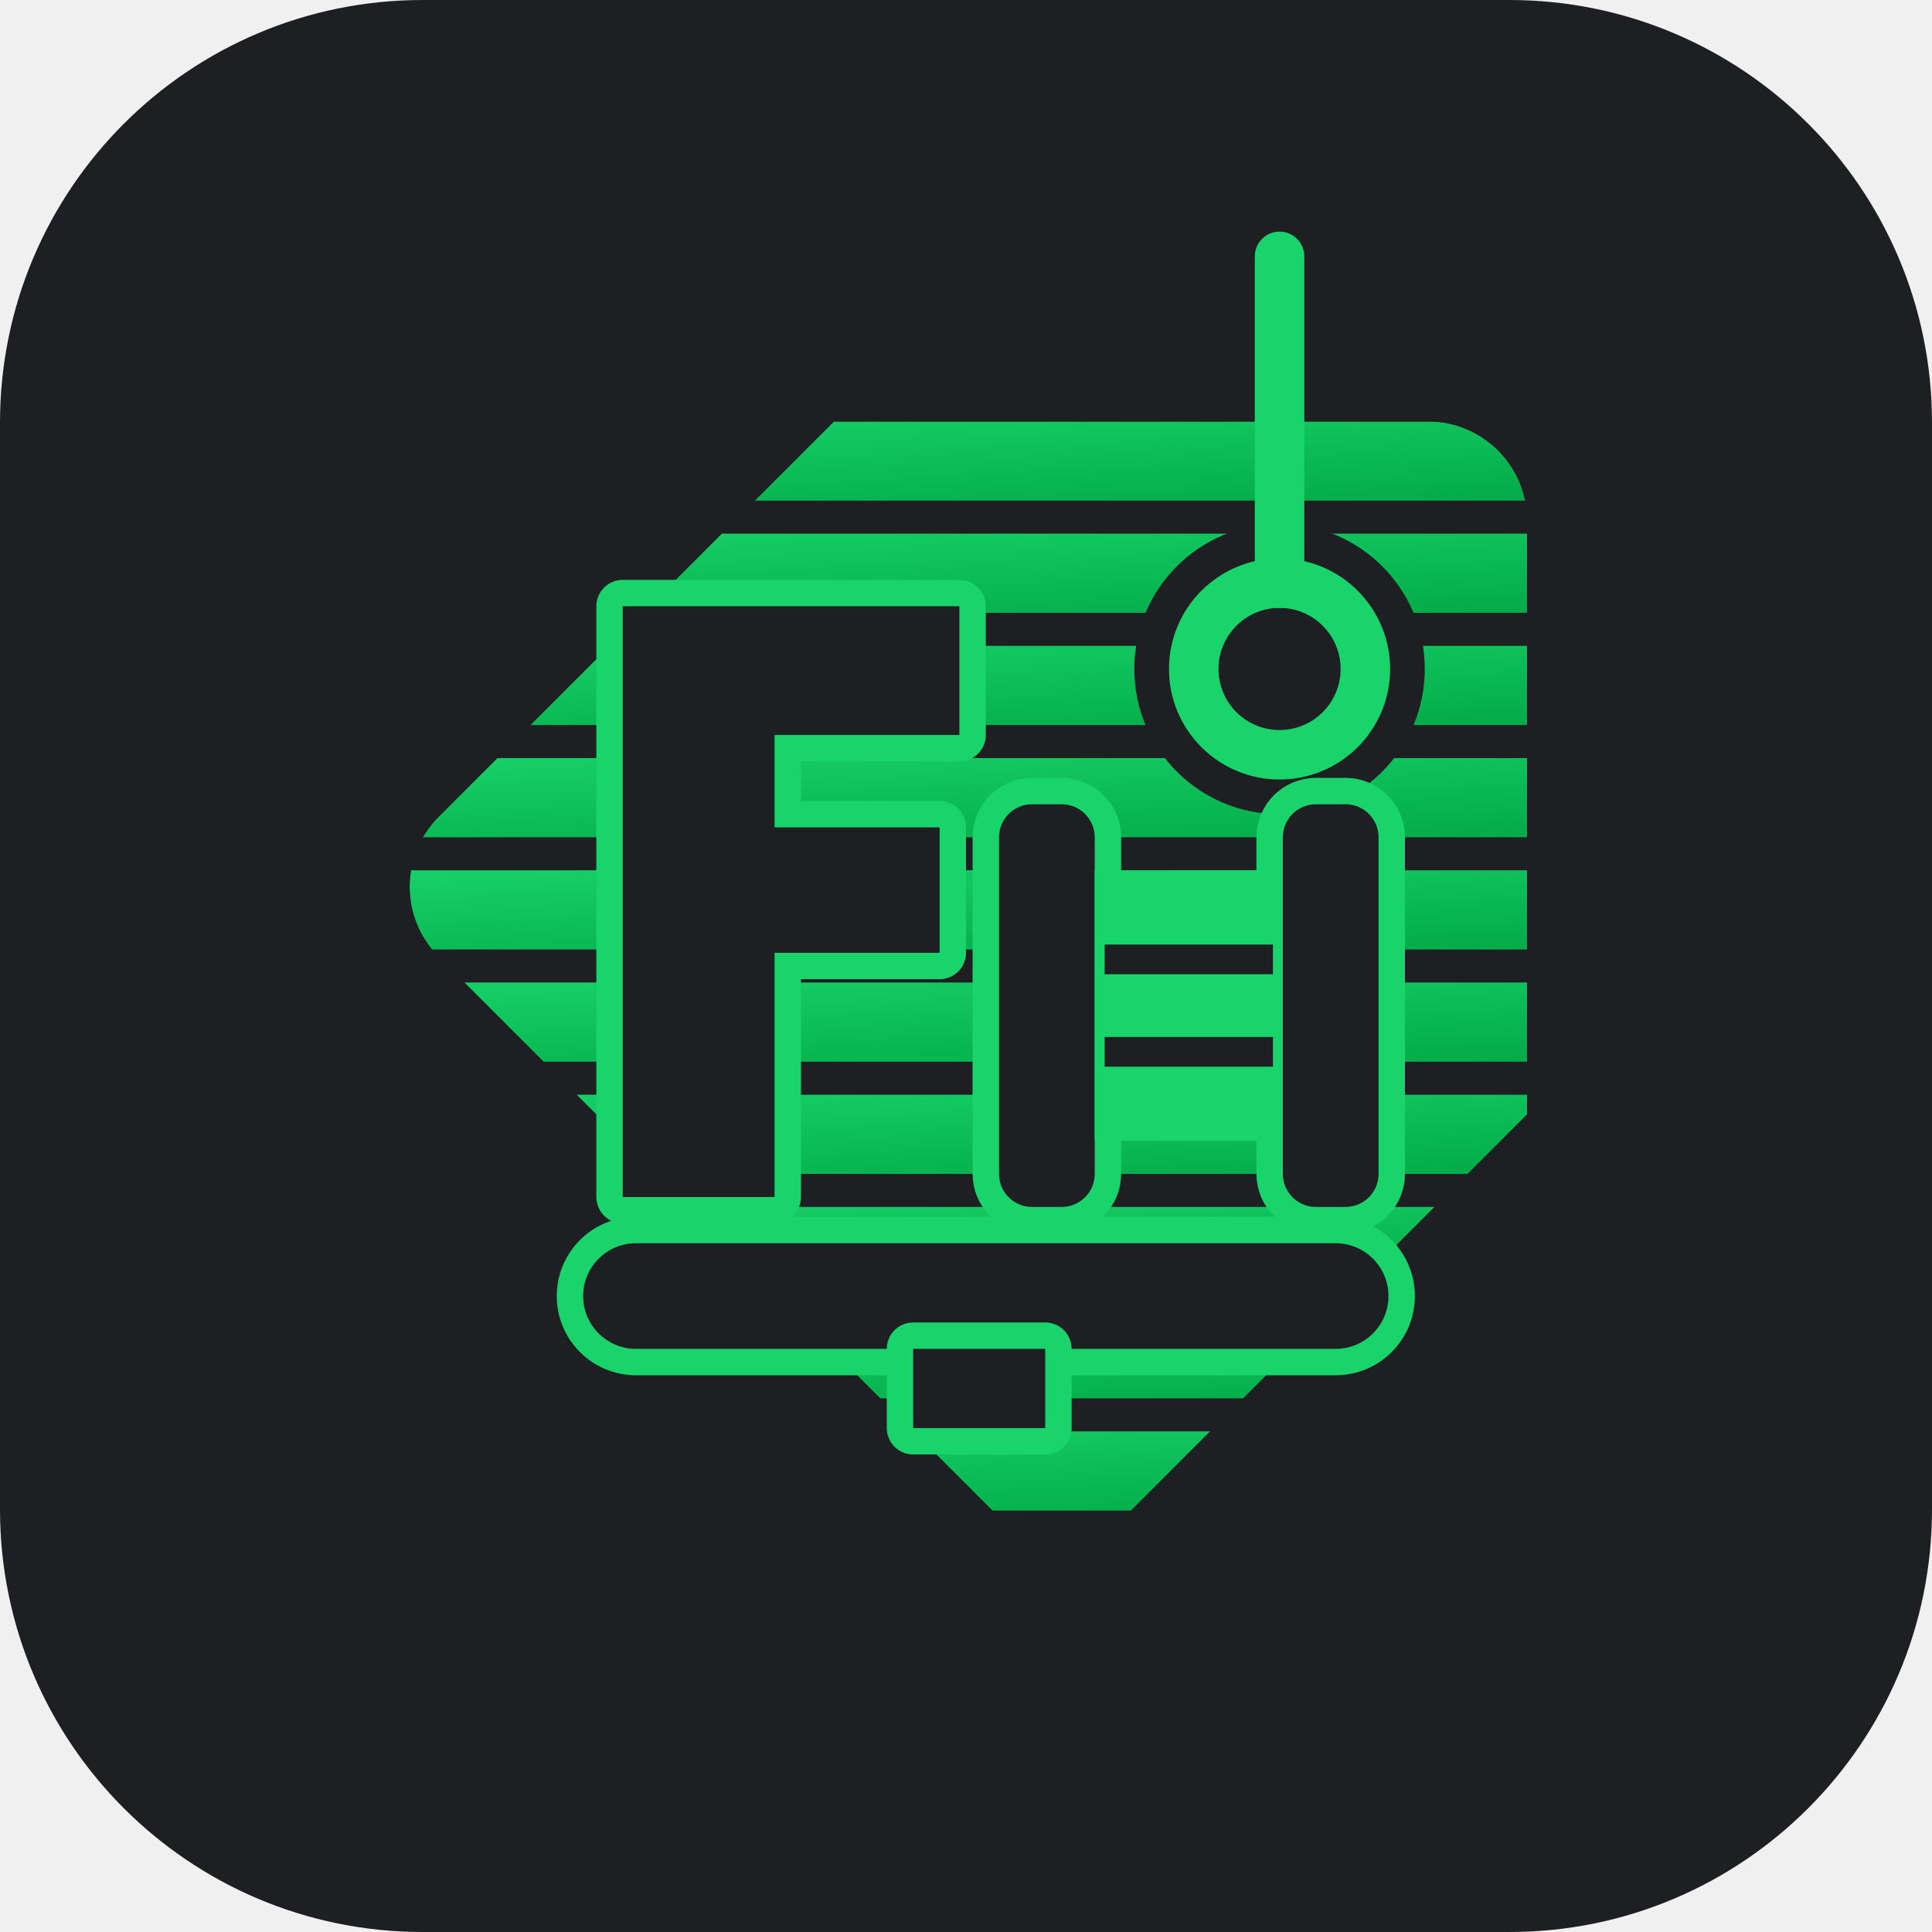
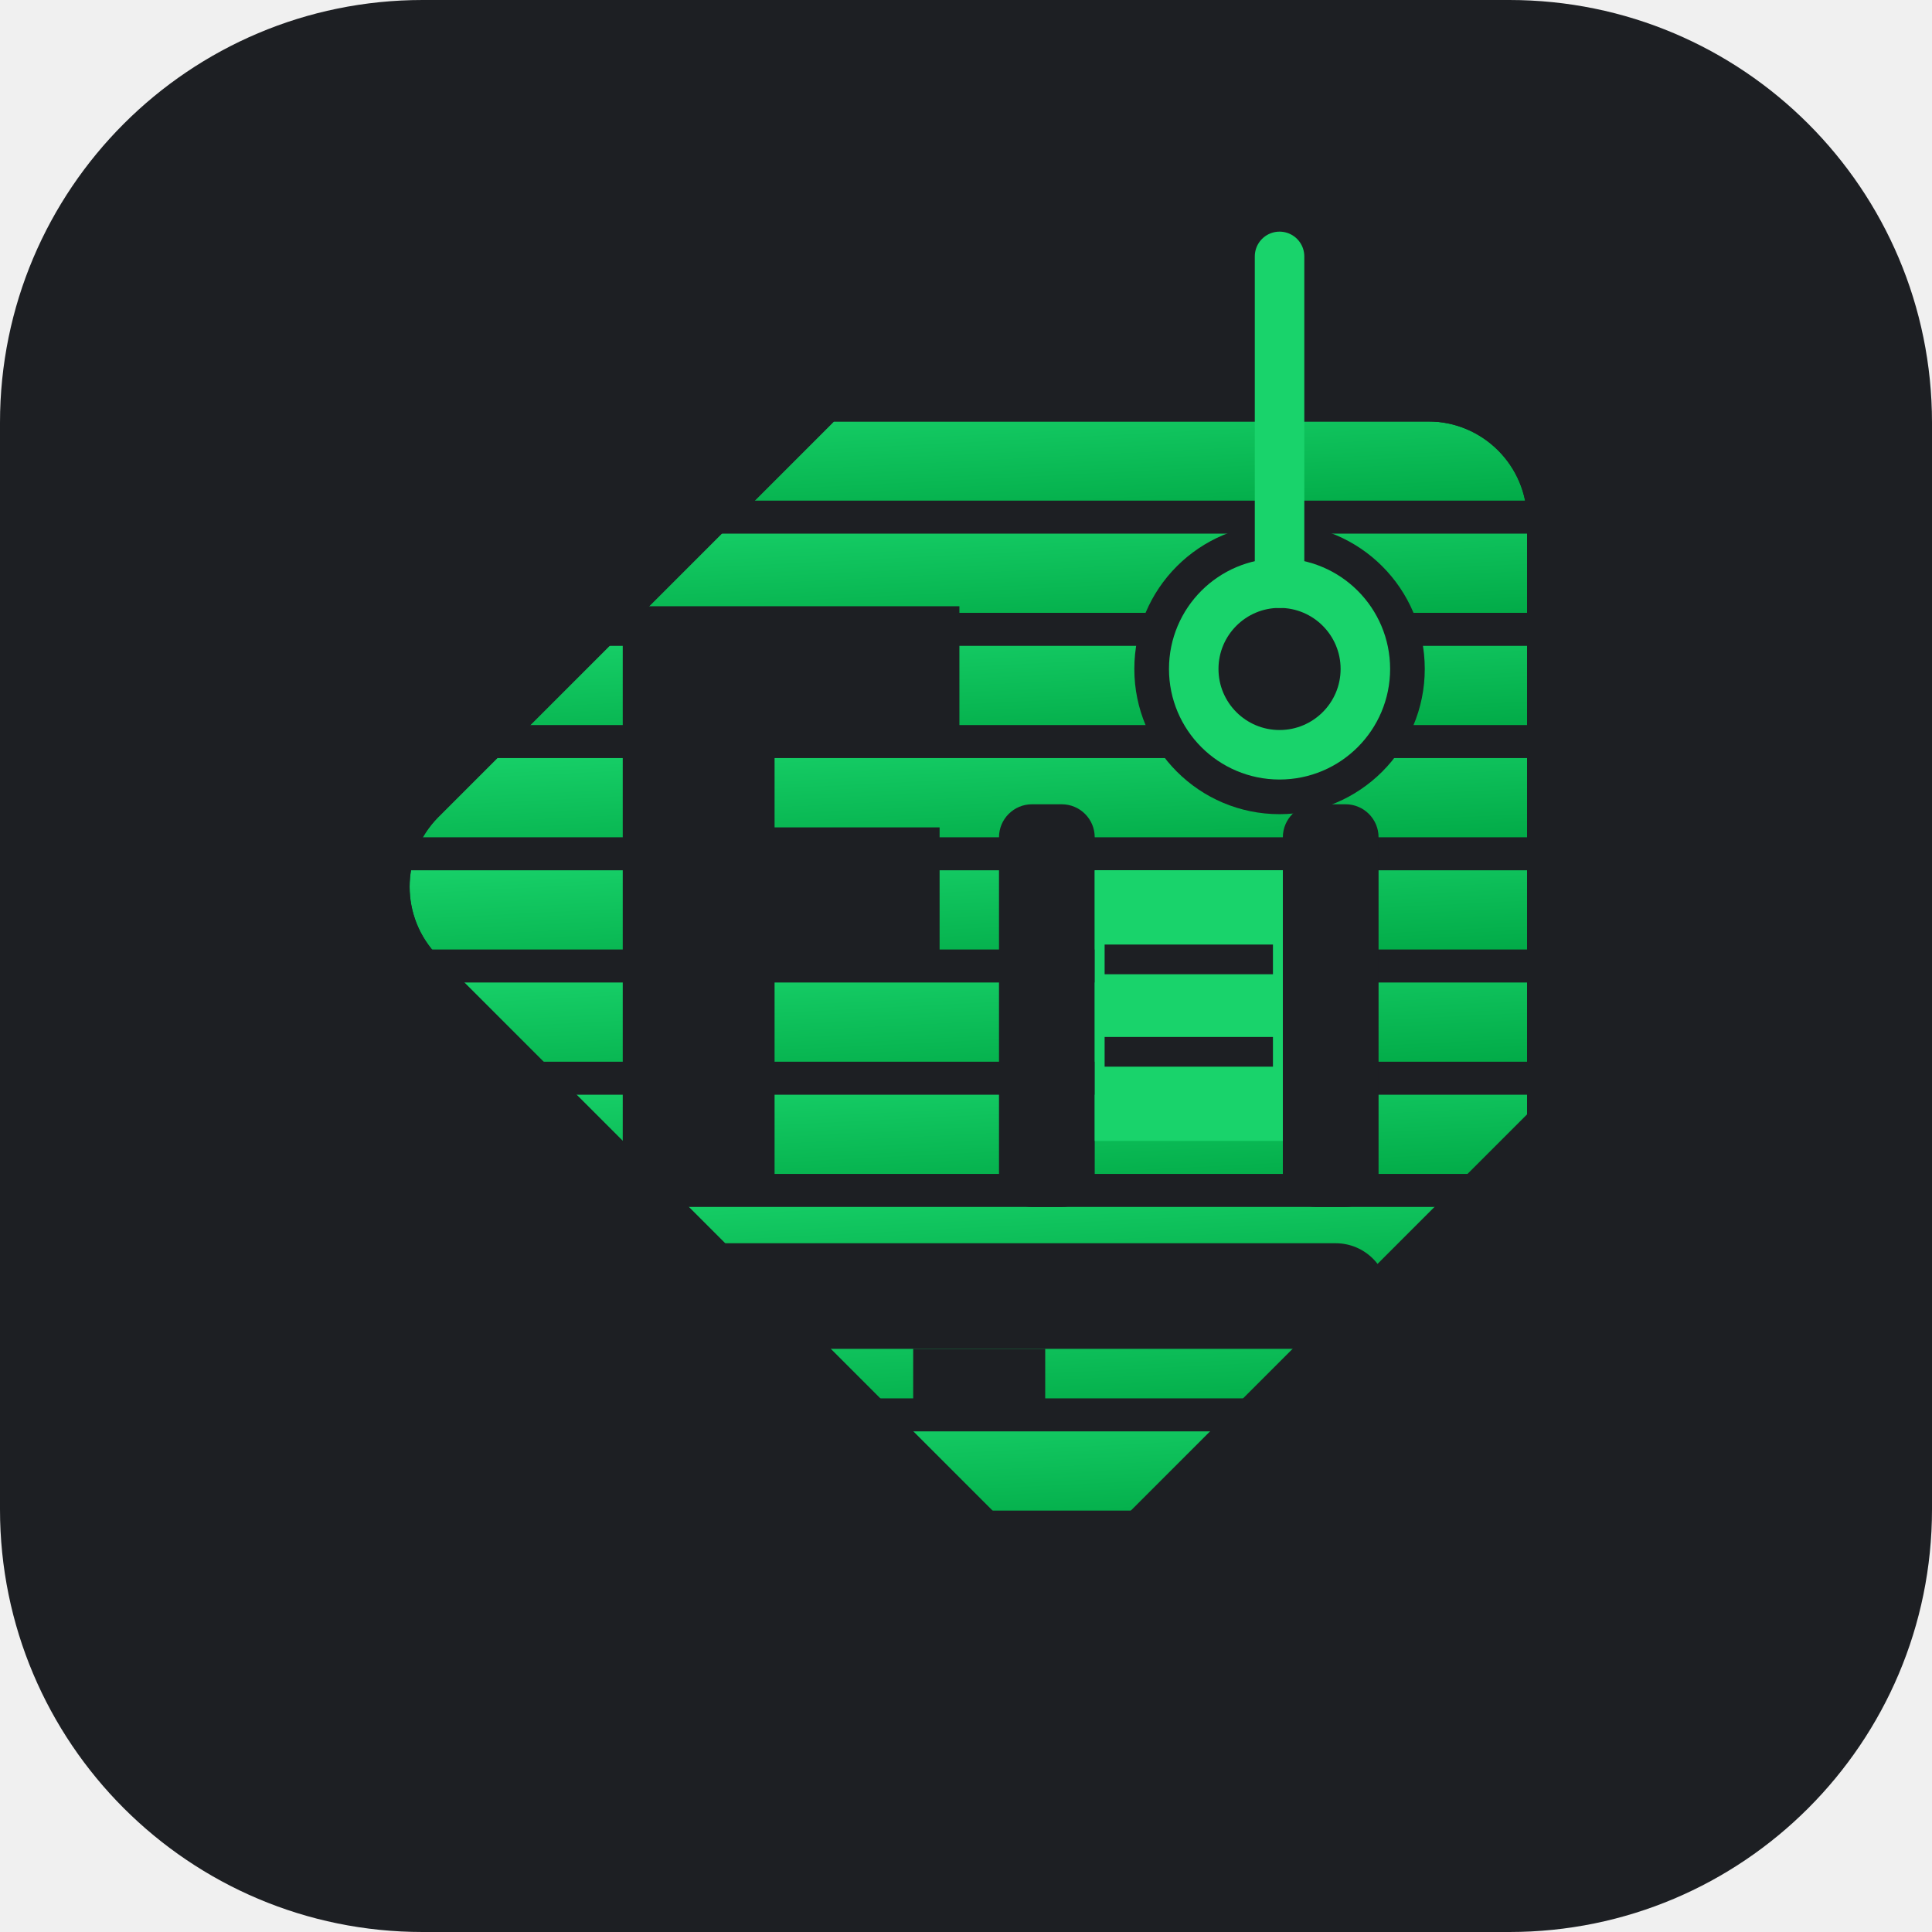
<svg xmlns="http://www.w3.org/2000/svg" viewBox="0 0 48 48">
  <defs>
    <linearGradient id="g" x1="0" y1="0" x2="1" y2="1">
      <stop offset="0" stop-color="#19d36b" />
      <stop offset="1" stop-color="#00a845" />
    </linearGradient>
    <clipPath id="t">
      <path d="M8 20 20 8h18a3 3 0 0 1 3 3v18L29 41a3 3 0 0 1-4.2 0L8 24.2A3 3 0 0 1 8 20Z" />
    </clipPath>
    <mask id="h">
      <rect width="48" height="48" fill="#fff" />
      <circle cx="33.5" cy="15.5" r="4.4" fill="#000" />
    </mask>
  </defs>
  <rect width="48" height="48" rx="10.5" fill="#1d1f23" />
  <g transform="translate(24 24) scale(.82) translate(-24 -24.5)">
    <g clip-path="url(#t)" mask="url(#h)" fill="url(#g)">
      <rect x="0" y="8.0" width="48" height="2.4" />
      <rect x="0" y="11.4" width="48" height="2.4" />
      <rect x="0" y="14.8" width="48" height="2.4" />
      <rect x="0" y="18.2" width="48" height="2.4" />
      <rect x="0" y="21.6" width="48" height="2.4" />
      <rect x="0" y="25.0" width="48" height="2.4" />
      <rect x="0" y="28.4" width="48" height="2.4" />
      <rect x="0" y="31.8" width="48" height="2.4" />
      <rect x="0" y="35.2" width="48" height="2.4" />
      <rect x="0" y="38.6" width="48" height="2.4" />
    </g>
-     <g fill="#1d1f23" stroke="#19d36b" stroke-width="1.6" paint-order="stroke" stroke-linejoin="round">
+     <g fill="#1d1f23">
      <path d="M13.6 13.6h10.2v3.9h-5.6v2.8h5v3.8h-5v7.4h-4.6z" />
      <rect x="25" y="19.6" width="2.9" height="12.2" rx="1" />
      <rect x="33.6" y="19.6" width="2.9" height="12.2" rx="1" />
      <rect x="27.9" y="21.6" width="5.7" height="8.2" fill="#19d36b" stroke="none" />
      <rect x="12.4" y="32.9" width="24.4" height="3.2" rx="1.6" />
      <rect x="22.4" y="36.1" width="4" height="2.4" />
    </g>
    <path d="M28.2 24.3h5.1M28.2 27.1h5.1" stroke="#1d1f23" stroke-width=".9" />
    <circle cx="33.5" cy="15.5" r="2.6" fill="none" stroke="#19d36b" stroke-width="1.5" />
    <path d="M33.5 12.9V3" stroke="#19d36b" stroke-width="1.5" stroke-linecap="round" fill="none" />
  </g>
</svg>
